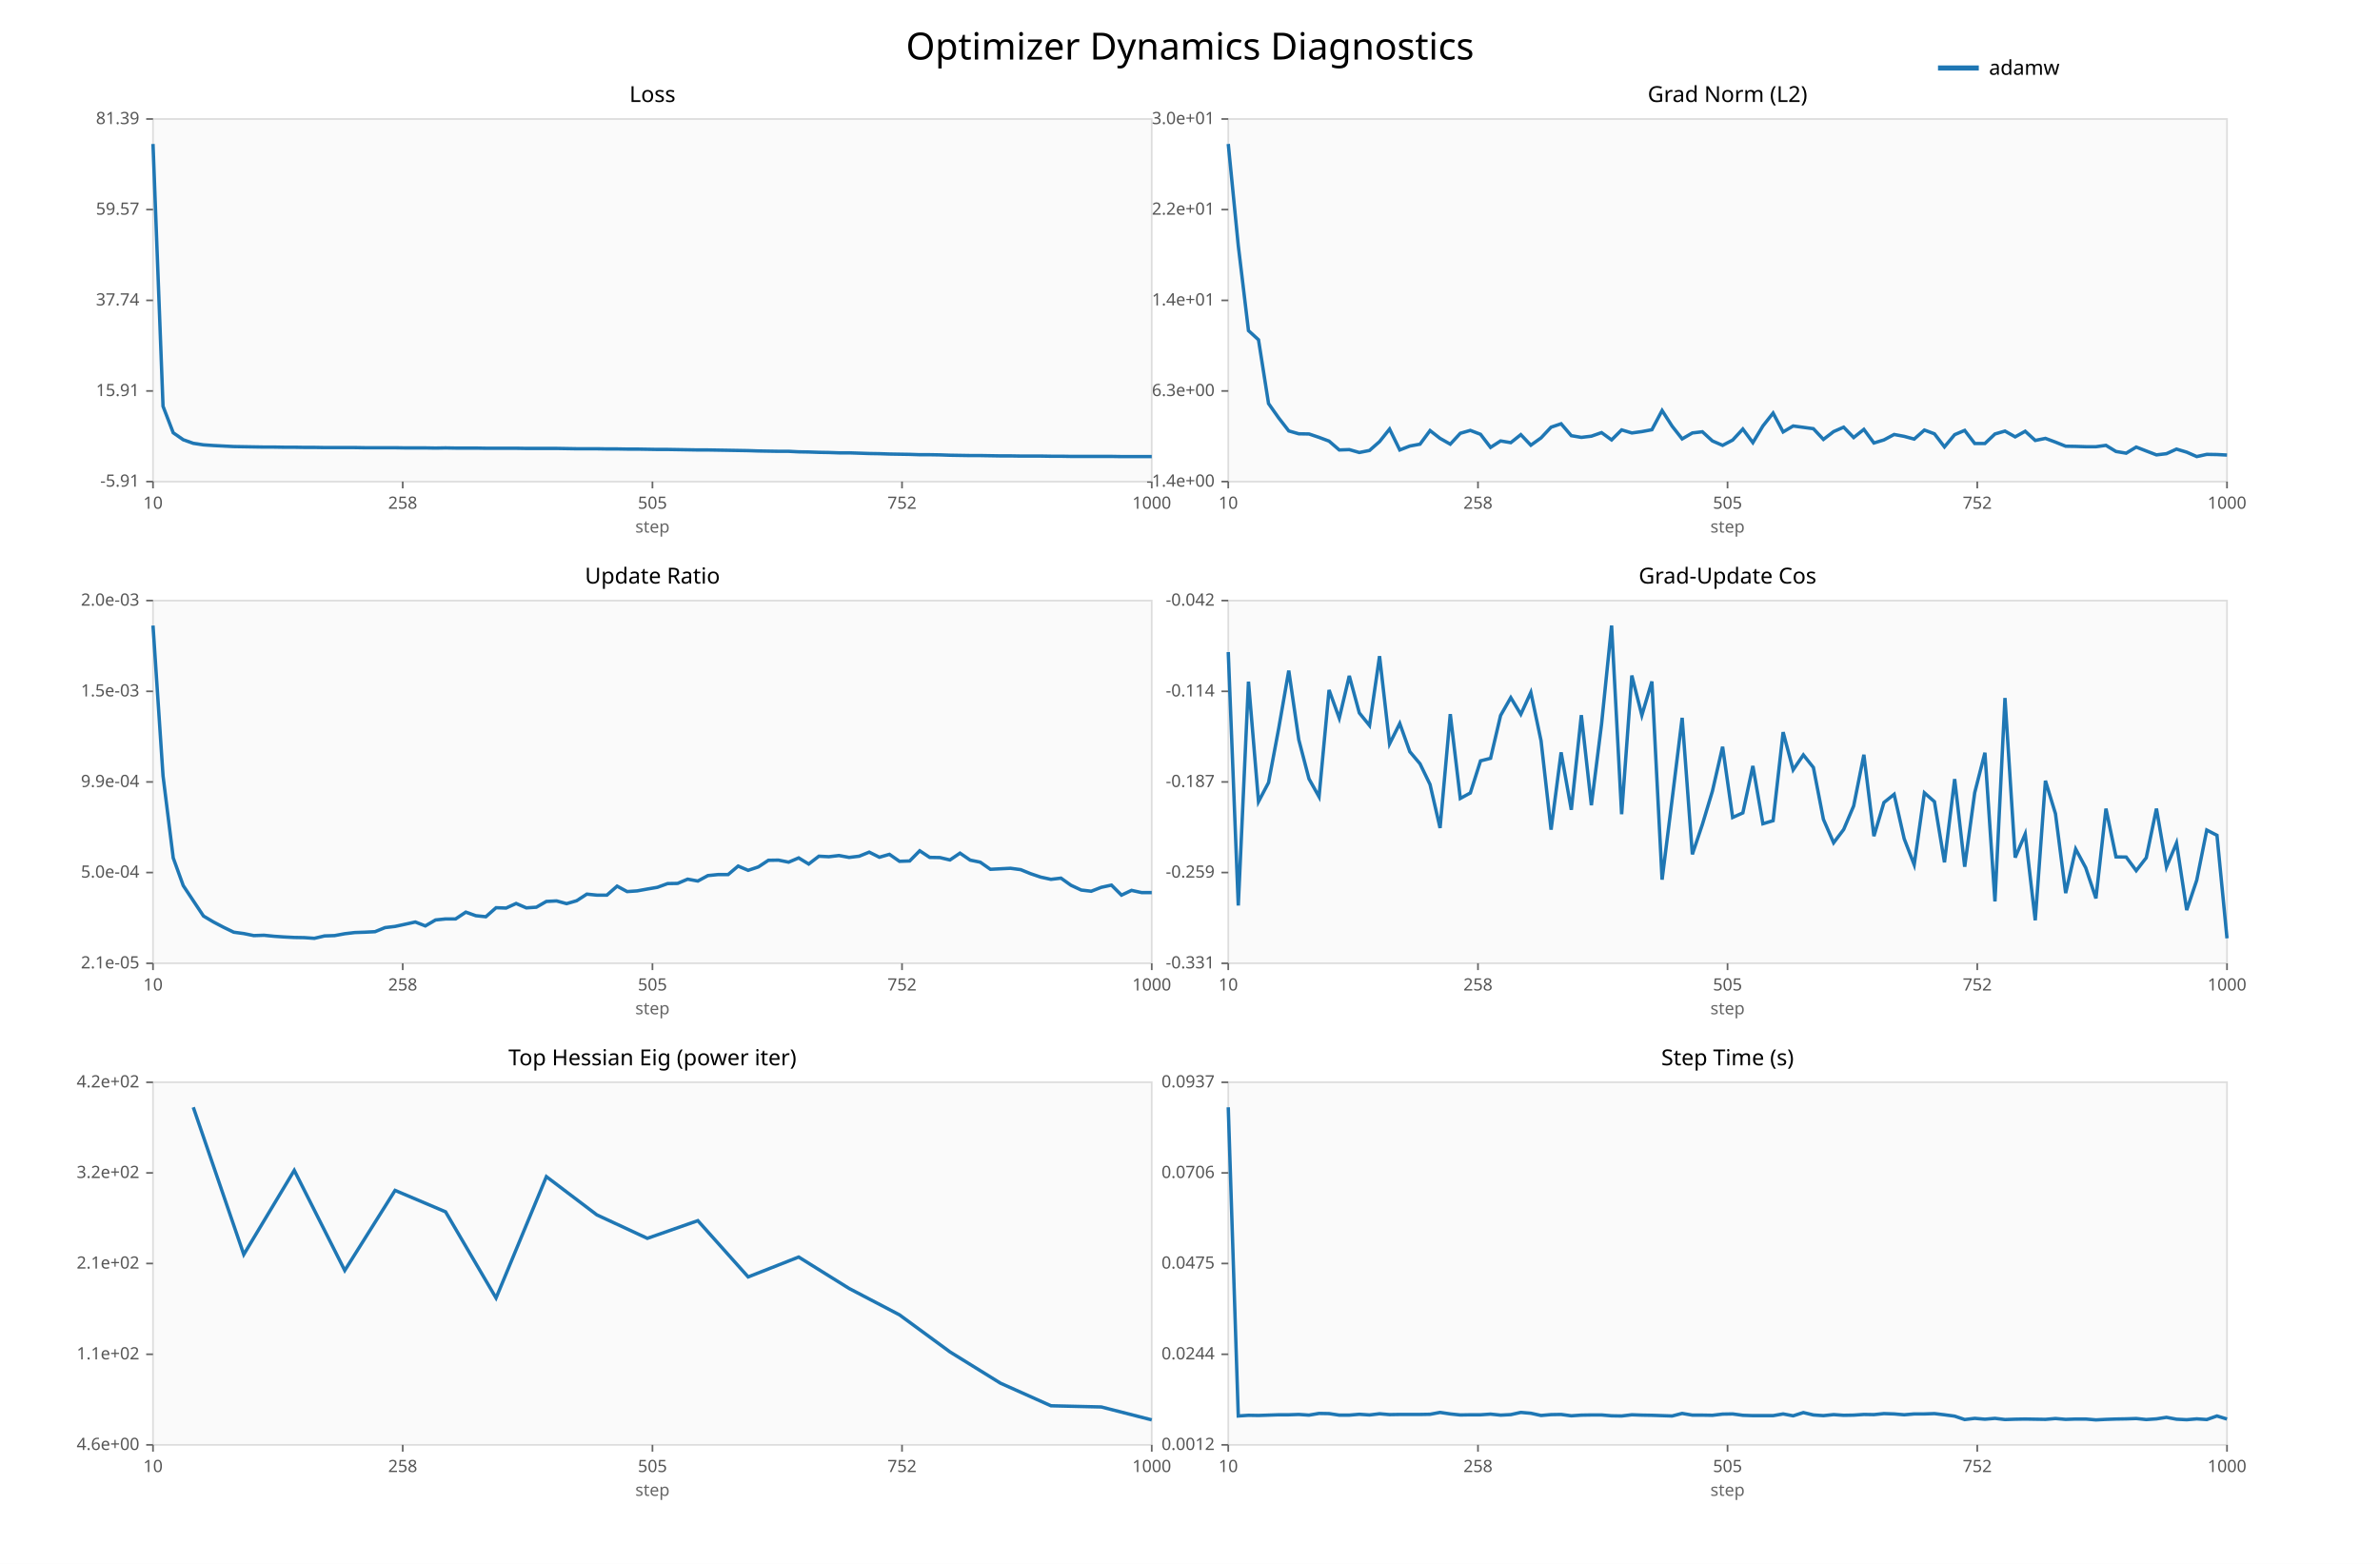
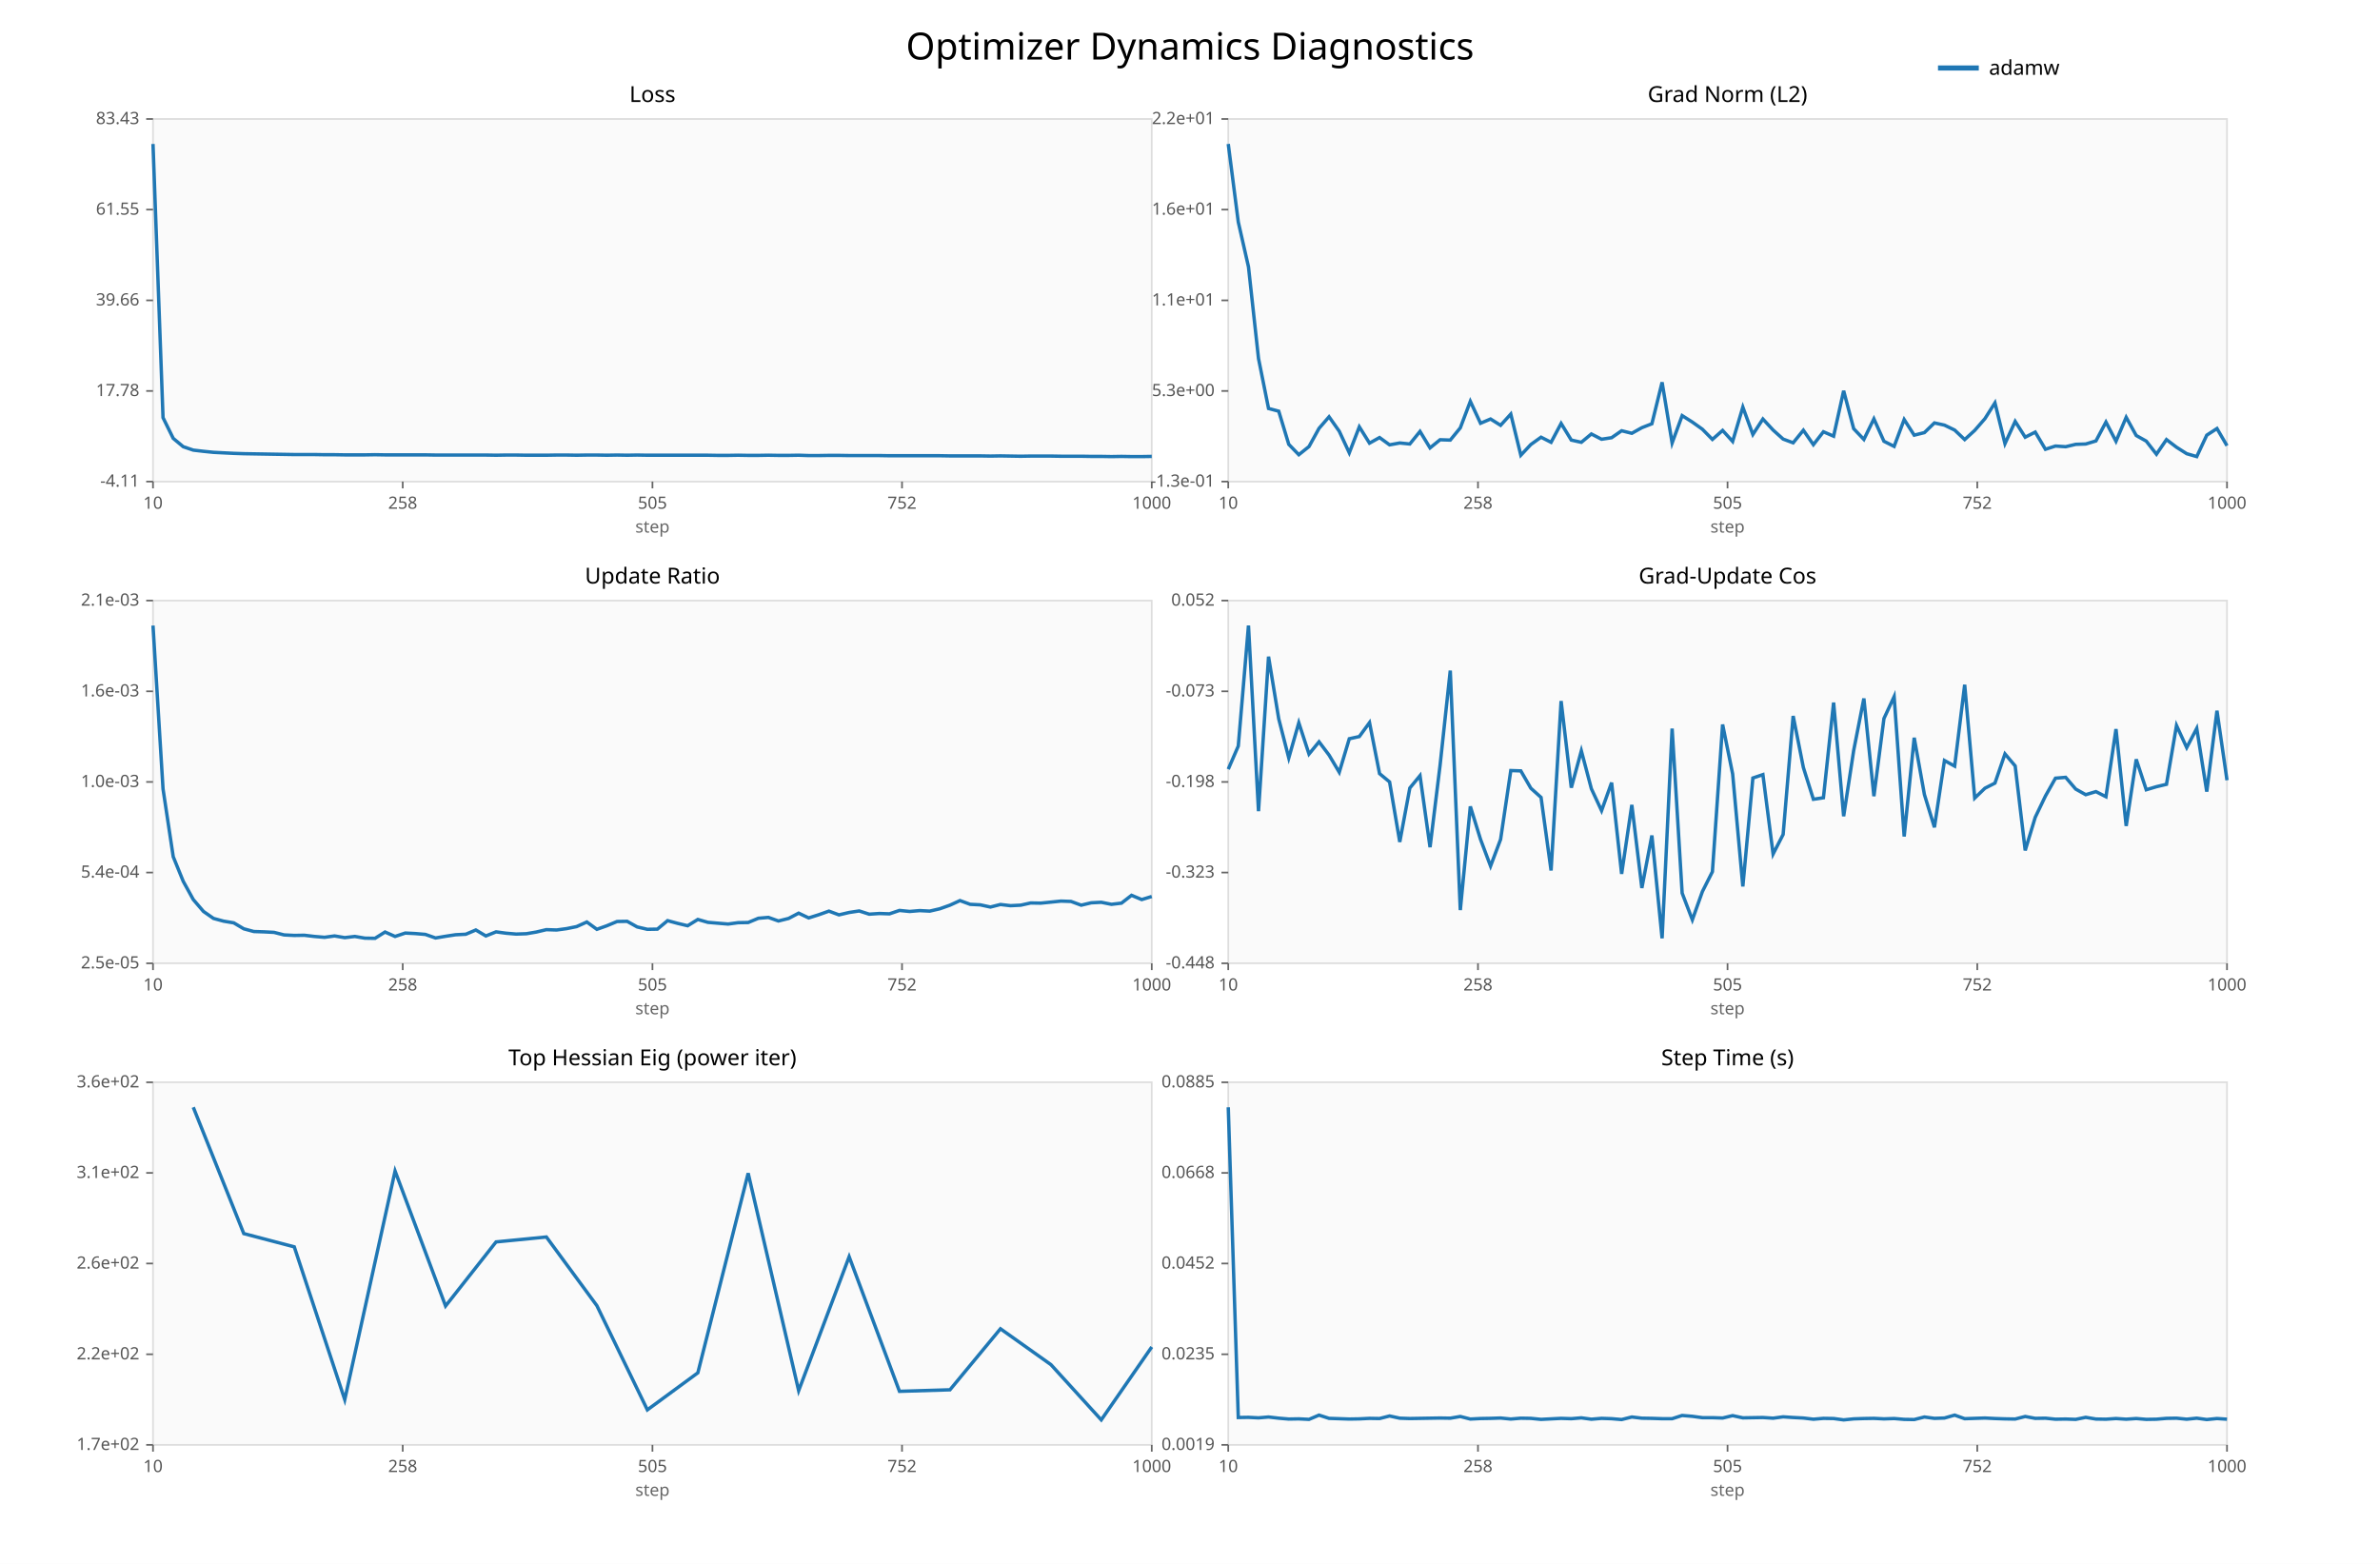
<svg xmlns="http://www.w3.org/2000/svg" width="1400" height="920" viewBox="0 0 1400 920">
  <rect x="0" y="0" width="100%" height="100%" fill="#ffffff" />
  <text x="700.0" y="35" text-anchor="middle" font-size="22" font-family="sans-serif">Optimizer Dynamics Diagnostics</text>
  <rect x="90.0" y="70.0" width="587.5" height="213.333" fill="#fafafa" stroke="#dddddd" />
  <text x="383.8" y="60.0" text-anchor="middle" font-size="13" font-family="sans-serif">Loss</text>
  <line x1="90.0" y1="283.3" x2="90.0" y2="287.3" stroke="#666" stroke-width="1" />
  <text x="90.0" y="299.3" text-anchor="middle" font-size="10" font-family="sans-serif" fill="#555">10</text>
  <line x1="236.9" y1="283.3" x2="236.9" y2="287.3" stroke="#666" stroke-width="1" />
  <text x="236.9" y="299.3" text-anchor="middle" font-size="10" font-family="sans-serif" fill="#555">258</text>
  <line x1="383.8" y1="283.3" x2="383.8" y2="287.3" stroke="#666" stroke-width="1" />
  <text x="383.8" y="299.3" text-anchor="middle" font-size="10" font-family="sans-serif" fill="#555">505</text>
  <line x1="530.6" y1="283.3" x2="530.6" y2="287.3" stroke="#666" stroke-width="1" />
  <text x="530.6" y="299.3" text-anchor="middle" font-size="10" font-family="sans-serif" fill="#555">752</text>
  <line x1="677.5" y1="283.3" x2="677.5" y2="287.3" stroke="#666" stroke-width="1" />
  <text x="677.5" y="299.3" text-anchor="middle" font-size="10" font-family="sans-serif" fill="#555">1000</text>
  <line x1="86.0" y1="283.3" x2="90.0" y2="283.3" stroke="#666" stroke-width="1" />
-   <text x="82.0" y="286.3" text-anchor="end" font-size="10" font-family="sans-serif" fill="#555">-5.91</text>
+   <text x="82.0" y="286.3" text-anchor="end" font-size="10" font-family="sans-serif" fill="#555">-4.11</text>
  <line x1="86.0" y1="230.0" x2="90.0" y2="230.0" stroke="#666" stroke-width="1" />
-   <text x="82.0" y="233.0" text-anchor="end" font-size="10" font-family="sans-serif" fill="#555">15.91</text>
+   <text x="82.0" y="233.0" text-anchor="end" font-size="10" font-family="sans-serif" fill="#555">17.78</text>
  <line x1="86.0" y1="176.7" x2="90.0" y2="176.7" stroke="#666" stroke-width="1" />
-   <text x="82.0" y="179.7" text-anchor="end" font-size="10" font-family="sans-serif" fill="#555">37.74</text>
+   <text x="82.0" y="179.7" text-anchor="end" font-size="10" font-family="sans-serif" fill="#555">39.66</text>
  <line x1="86.0" y1="123.3" x2="90.0" y2="123.3" stroke="#666" stroke-width="1" />
-   <text x="82.0" y="126.3" text-anchor="end" font-size="10" font-family="sans-serif" fill="#555">59.57</text>
+   <text x="82.0" y="126.3" text-anchor="end" font-size="10" font-family="sans-serif" fill="#555">61.55</text>
  <line x1="86.0" y1="70.0" x2="90.0" y2="70.0" stroke="#666" stroke-width="1" />
-   <text x="82.0" y="73.0" text-anchor="end" font-size="10" font-family="sans-serif" fill="#555">81.39</text>
-   <polyline fill="none" stroke="#1f77b4" stroke-width="2" points="90.0,84.7 95.9,239.0 101.9,254.6 107.8,258.7 113.7,260.8 119.7,261.7 125.6,262.1 131.5,262.4 137.5,262.7 143.4,262.8 149.3,262.9 155.3,263.0 161.2,263.0 167.1,263.1 173.1,263.1 179.0,263.2 184.9,263.2 190.9,263.3 196.8,263.3 202.8,263.3 208.7,263.3 214.6,263.4 220.6,263.4 226.5,263.4 232.4,263.4 238.4,263.5 244.3,263.5 250.2,263.5 256.2,263.6 262.1,263.5 268.0,263.6 274.0,263.6 279.9,263.6 285.8,263.7 291.8,263.7 297.7,263.7 303.6,263.7 309.6,263.8 315.5,263.8 321.4,263.8 327.4,263.8 333.3,263.9 339.2,264.0 345.2,264.0 351.1,264.0 357.0,264.1 363.0,264.1 368.9,264.2 374.8,264.2 380.8,264.3 386.7,264.4 392.7,264.4 398.6,264.5 404.5,264.6 410.5,264.7 416.4,264.7 422.3,264.8 428.3,264.9 434.2,265.0 440.1,265.1 446.1,265.3 452.0,265.4 457.9,265.5 463.9,265.5 469.8,265.8 475.7,265.9 481.7,266.1 487.6,266.2 493.5,266.4 499.5,266.4 505.4,266.6 511.3,266.8 517.3,266.9 523.2,267.1 529.1,267.2 535.1,267.3 541.0,267.5 546.9,267.5 552.9,267.6 558.8,267.8 564.7,267.9 570.7,268.0 576.6,268.0 582.6,268.1 588.5,268.2 594.4,268.2 600.4,268.3 606.3,268.3 612.2,268.3 618.2,268.4 624.1,268.4 630.0,268.5 636.0,268.5 641.9,268.5 647.8,268.5 653.8,268.5 659.7,268.6 665.6,268.6 671.6,268.6 677.5,268.6" />
+   <text x="82.0" y="73.0" text-anchor="end" font-size="10" font-family="sans-serif" fill="#555">83.43</text>
+   <polyline fill="none" stroke="#1f77b4" stroke-width="2" points="90.0,84.7 95.9,245.7 101.9,257.9 107.8,262.8 113.7,264.8 119.7,265.5 125.6,266.1 131.5,266.4 137.5,266.7 143.4,266.9 149.3,267.0 155.3,267.1 161.2,267.2 167.1,267.3 173.1,267.4 179.0,267.4 184.9,267.4 190.9,267.5 196.8,267.5 202.8,267.6 208.7,267.6 214.6,267.6 220.6,267.5 226.5,267.6 232.4,267.6 238.4,267.6 244.3,267.6 250.2,267.6 256.2,267.7 262.1,267.7 268.0,267.7 274.0,267.7 279.9,267.7 285.8,267.7 291.8,267.8 297.7,267.7 303.6,267.7 309.6,267.8 315.5,267.8 321.4,267.8 327.4,267.7 333.3,267.7 339.2,267.8 345.2,267.7 351.1,267.7 357.0,267.8 363.0,267.7 368.9,267.8 374.8,267.7 380.8,267.8 386.7,267.8 392.7,267.8 398.6,267.8 404.5,267.8 410.5,267.8 416.4,267.8 422.3,267.9 428.3,267.9 434.2,267.8 440.1,267.9 446.1,267.9 452.0,267.8 457.9,267.9 463.9,267.9 469.8,267.8 475.7,268.0 481.7,268.0 487.6,267.9 493.5,267.9 499.5,268.0 505.4,268.0 511.3,268.0 517.3,268.0 523.2,268.1 529.1,268.1 535.1,268.1 541.0,268.1 546.9,268.1 552.9,268.1 558.8,268.2 564.7,268.2 570.7,268.2 576.6,268.2 582.6,268.3 588.5,268.2 594.4,268.3 600.4,268.4 606.3,268.3 612.2,268.3 618.2,268.3 624.1,268.4 630.0,268.4 636.0,268.4 641.9,268.5 647.8,268.5 653.8,268.6 659.7,268.5 665.6,268.6 671.6,268.6 677.5,268.5" />
  <text x="383.8" y="313.3" text-anchor="middle" font-size="10" font-family="sans-serif" fill="#666">step</text>
  <rect x="722.5" y="70.0" width="587.5" height="213.333" fill="#fafafa" stroke="#dddddd" />
  <text x="1016.2" y="60.0" text-anchor="middle" font-size="13" font-family="sans-serif">Grad Norm (L2)</text>
  <line x1="722.5" y1="283.3" x2="722.5" y2="287.3" stroke="#666" stroke-width="1" />
  <text x="722.5" y="299.3" text-anchor="middle" font-size="10" font-family="sans-serif" fill="#555">10</text>
  <line x1="869.4" y1="283.3" x2="869.4" y2="287.3" stroke="#666" stroke-width="1" />
  <text x="869.4" y="299.3" text-anchor="middle" font-size="10" font-family="sans-serif" fill="#555">258</text>
  <line x1="1016.2" y1="283.3" x2="1016.2" y2="287.3" stroke="#666" stroke-width="1" />
  <text x="1016.2" y="299.3" text-anchor="middle" font-size="10" font-family="sans-serif" fill="#555">505</text>
  <line x1="1163.1" y1="283.3" x2="1163.1" y2="287.3" stroke="#666" stroke-width="1" />
  <text x="1163.1" y="299.3" text-anchor="middle" font-size="10" font-family="sans-serif" fill="#555">752</text>
  <line x1="1310.0" y1="283.3" x2="1310.0" y2="287.3" stroke="#666" stroke-width="1" />
  <text x="1310.0" y="299.3" text-anchor="middle" font-size="10" font-family="sans-serif" fill="#555">1000</text>
  <line x1="718.5" y1="283.3" x2="722.5" y2="283.3" stroke="#666" stroke-width="1" />
-   <text x="714.5" y="286.3" text-anchor="end" font-size="10" font-family="sans-serif" fill="#555">-1.4e+00</text>
+   <text x="714.5" y="286.3" text-anchor="end" font-size="10" font-family="sans-serif" fill="#555">-1.3e-01</text>
  <line x1="718.5" y1="230.0" x2="722.5" y2="230.0" stroke="#666" stroke-width="1" />
-   <text x="714.5" y="233.0" text-anchor="end" font-size="10" font-family="sans-serif" fill="#555">6.3e+00</text>
+   <text x="714.5" y="233.0" text-anchor="end" font-size="10" font-family="sans-serif" fill="#555">5.3e+00</text>
  <line x1="718.5" y1="176.7" x2="722.5" y2="176.7" stroke="#666" stroke-width="1" />
-   <text x="714.5" y="179.7" text-anchor="end" font-size="10" font-family="sans-serif" fill="#555">1.4e+01</text>
+   <text x="714.5" y="179.7" text-anchor="end" font-size="10" font-family="sans-serif" fill="#555">1.1e+01</text>
  <line x1="718.5" y1="123.3" x2="722.5" y2="123.3" stroke="#666" stroke-width="1" />
-   <text x="714.5" y="126.3" text-anchor="end" font-size="10" font-family="sans-serif" fill="#555">2.2e+01</text>
+   <text x="714.5" y="126.3" text-anchor="end" font-size="10" font-family="sans-serif" fill="#555">1.6e+01</text>
  <line x1="718.5" y1="70.0" x2="722.5" y2="70.0" stroke="#666" stroke-width="1" />
-   <text x="714.5" y="73.0" text-anchor="end" font-size="10" font-family="sans-serif" fill="#555">3.0e+01</text>
-   <polyline fill="none" stroke="#1f77b4" stroke-width="2" points="722.5,84.7 728.4,144.5 734.4,194.5 740.3,199.9 746.2,237.4 752.2,245.9 758.1,253.5 764.0,255.2 770.0,255.3 775.9,257.3 781.8,259.5 787.8,264.7 793.7,264.5 799.6,266.2 805.6,265.0 811.5,259.8 817.4,252.4 823.4,264.7 829.3,262.4 835.3,261.3 841.2,253.3 847.1,257.9 853.1,261.3 859.0,254.9 864.9,253.2 870.9,255.5 876.8,263.2 882.7,259.4 888.7,260.4 894.6,255.7 900.5,261.9 906.5,257.6 912.4,251.3 918.3,249.3 924.3,256.3 930.2,257.3 936.1,256.6 942.1,254.5 948.0,258.8 953.9,252.9 959.9,254.7 965.8,253.9 971.7,252.8 977.7,241.5 983.6,250.7 989.5,258.2 995.5,254.7 1001.4,254.0 1007.3,259.4 1013.3,262.0 1019.2,258.9 1025.2,252.4 1031.1,260.4 1037.0,250.6 1043.0,243.0 1048.9,254.1 1054.8,250.6 1060.8,251.4 1066.7,252.2 1072.6,258.5 1078.6,253.9 1084.5,251.3 1090.4,257.4 1096.4,252.6 1102.3,260.6 1108.2,258.8 1114.2,255.6 1120.1,256.7 1126.0,258.3 1132.0,253.0 1137.9,255.2 1143.8,262.9 1149.8,255.7 1155.7,253.2 1161.6,260.9 1167.6,260.9 1173.5,255.3 1179.4,253.6 1185.4,257.0 1191.3,253.7 1197.2,259.1 1203.2,257.9 1209.1,260.1 1215.1,262.5 1221.0,262.6 1226.9,262.8 1232.9,262.8 1238.8,262.0 1244.7,265.6 1250.7,266.6 1256.6,263.0 1262.5,265.3 1268.5,267.6 1274.4,266.9 1280.3,264.2 1286.3,266.0 1292.2,268.6 1298.1,267.3 1304.1,267.4 1310.0,267.7" />
+   <text x="714.5" y="73.0" text-anchor="end" font-size="10" font-family="sans-serif" fill="#555">2.2e+01</text>
+   <polyline fill="none" stroke="#1f77b4" stroke-width="2" points="722.5,84.7 728.4,130.6 734.4,157.0 740.3,210.9 746.2,240.3 752.2,241.9 758.1,261.4 764.0,267.5 770.0,262.7 775.9,252.0 781.8,245.2 787.8,253.7 793.7,266.4 799.6,251.1 805.6,260.7 811.5,257.4 817.4,261.7 823.4,260.6 829.3,261.2 835.3,253.8 841.2,263.5 847.1,258.7 853.1,258.9 859.0,251.7 864.9,236.1 870.9,249.0 876.8,246.5 882.7,250.2 888.7,243.6 894.6,267.8 900.5,261.5 906.5,257.2 912.4,260.2 918.3,249.1 924.3,258.9 930.2,260.2 936.1,255.3 942.1,258.4 948.0,257.5 953.9,253.4 959.9,254.9 965.8,251.6 971.7,249.3 977.7,224.9 983.6,260.6 989.5,244.5 995.5,248.3 1001.4,252.5 1007.3,258.5 1013.3,253.2 1019.2,259.7 1025.2,239.5 1031.1,255.6 1037.0,246.5 1043.0,253.0 1048.9,258.3 1054.8,260.5 1060.8,253.1 1066.7,261.6 1072.6,254.0 1078.6,256.6 1084.5,229.9 1090.4,252.2 1096.4,258.5 1102.3,246.4 1108.2,259.6 1114.2,262.6 1120.1,246.8 1126.0,256.0 1132.0,254.5 1137.9,248.8 1143.8,250.1 1149.8,253.0 1155.7,258.6 1161.6,253.2 1167.6,246.3 1173.5,237.0 1179.4,261.0 1185.4,247.9 1191.3,257.2 1197.2,254.2 1203.2,264.3 1209.1,262.4 1215.1,262.8 1221.0,261.4 1226.9,261.2 1232.9,259.4 1238.8,248.3 1244.7,259.6 1250.7,245.5 1256.6,256.2 1262.5,259.5 1268.5,267.2 1274.4,258.6 1280.3,263.1 1286.3,266.9 1292.2,268.6 1298.1,256.0 1304.1,252.1 1310.0,262.2" />
  <text x="1016.2" y="313.3" text-anchor="middle" font-size="10" font-family="sans-serif" fill="#666">step</text>
  <rect x="90.0" y="353.333" width="587.5" height="213.333" fill="#fafafa" stroke="#dddddd" />
  <text x="383.8" y="343.3" text-anchor="middle" font-size="13" font-family="sans-serif">Update Ratio</text>
  <line x1="90.0" y1="566.7" x2="90.0" y2="570.7" stroke="#666" stroke-width="1" />
  <text x="90.0" y="582.7" text-anchor="middle" font-size="10" font-family="sans-serif" fill="#555">10</text>
  <line x1="236.9" y1="566.7" x2="236.9" y2="570.7" stroke="#666" stroke-width="1" />
  <text x="236.9" y="582.7" text-anchor="middle" font-size="10" font-family="sans-serif" fill="#555">258</text>
  <line x1="383.8" y1="566.7" x2="383.8" y2="570.7" stroke="#666" stroke-width="1" />
  <text x="383.8" y="582.7" text-anchor="middle" font-size="10" font-family="sans-serif" fill="#555">505</text>
  <line x1="530.6" y1="566.7" x2="530.6" y2="570.7" stroke="#666" stroke-width="1" />
  <text x="530.6" y="582.7" text-anchor="middle" font-size="10" font-family="sans-serif" fill="#555">752</text>
  <line x1="677.5" y1="566.7" x2="677.5" y2="570.7" stroke="#666" stroke-width="1" />
  <text x="677.5" y="582.7" text-anchor="middle" font-size="10" font-family="sans-serif" fill="#555">1000</text>
  <line x1="86.0" y1="566.7" x2="90.0" y2="566.7" stroke="#666" stroke-width="1" />
-   <text x="82.0" y="569.7" text-anchor="end" font-size="10" font-family="sans-serif" fill="#555">2.1e-05</text>
+   <text x="82.0" y="569.7" text-anchor="end" font-size="10" font-family="sans-serif" fill="#555">2.5e-05</text>
  <line x1="86.0" y1="513.3" x2="90.0" y2="513.3" stroke="#666" stroke-width="1" />
-   <text x="82.0" y="516.3" text-anchor="end" font-size="10" font-family="sans-serif" fill="#555">5.0e-04</text>
+   <text x="82.0" y="516.3" text-anchor="end" font-size="10" font-family="sans-serif" fill="#555">5.4e-04</text>
  <line x1="86.0" y1="460.0" x2="90.0" y2="460.0" stroke="#666" stroke-width="1" />
-   <text x="82.0" y="463.0" text-anchor="end" font-size="10" font-family="sans-serif" fill="#555">9.9e-04</text>
+   <text x="82.0" y="463.0" text-anchor="end" font-size="10" font-family="sans-serif" fill="#555">1.0e-03</text>
  <line x1="86.0" y1="406.7" x2="90.0" y2="406.7" stroke="#666" stroke-width="1" />
-   <text x="82.0" y="409.7" text-anchor="end" font-size="10" font-family="sans-serif" fill="#555">1.5e-03</text>
+   <text x="82.0" y="409.7" text-anchor="end" font-size="10" font-family="sans-serif" fill="#555">1.6e-03</text>
  <line x1="86.0" y1="353.3" x2="90.0" y2="353.3" stroke="#666" stroke-width="1" />
-   <text x="82.0" y="356.3" text-anchor="end" font-size="10" font-family="sans-serif" fill="#555">2.0e-03</text>
-   <polyline fill="none" stroke="#1f77b4" stroke-width="2" points="90.0,368.0 95.9,456.4 101.9,504.7 107.8,521.0 113.7,529.9 119.7,538.9 125.6,542.4 131.5,545.5 137.5,548.4 143.4,549.2 149.3,550.4 155.3,550.2 161.2,550.8 167.1,551.2 173.1,551.5 179.0,551.6 184.9,552.0 190.9,550.6 196.8,550.4 202.8,549.3 208.7,548.6 214.6,548.4 220.6,548.1 226.5,545.7 232.4,545.0 238.4,543.7 244.3,542.4 250.2,544.7 256.2,541.2 262.1,540.6 268.0,540.6 274.0,536.6 279.9,538.7 285.8,539.3 291.8,534.0 297.7,534.2 303.6,531.5 309.6,534.1 315.5,533.7 321.4,530.3 327.4,530.0 333.3,531.6 339.2,529.9 345.2,526.0 351.1,526.6 357.0,526.6 363.0,521.3 368.9,524.5 374.8,524.1 380.8,523.0 386.7,522.0 392.7,519.8 398.6,519.7 404.5,517.2 410.5,518.3 416.4,515.1 422.3,514.5 428.3,514.5 434.2,509.5 440.1,512.0 446.1,510.0 452.0,506.1 457.9,506.0 463.9,507.2 469.8,504.7 475.7,508.3 481.7,503.7 487.6,504.0 493.5,503.3 499.5,504.4 505.4,503.7 511.3,501.3 517.3,504.3 523.2,502.6 529.1,506.7 535.1,506.5 541.0,500.5 546.9,504.4 552.9,504.5 558.8,505.9 564.7,501.9 570.7,506.0 576.6,507.2 582.6,511.4 588.5,511.1 594.4,510.8 600.4,511.6 606.3,514.0 612.2,516.0 618.2,517.3 624.1,516.6 630.0,520.8 636.0,523.6 641.9,524.3 647.8,522.0 653.8,520.7 659.7,526.6 665.6,523.8 671.6,525.1 677.5,525.1" />
+   <text x="82.0" y="356.3" text-anchor="end" font-size="10" font-family="sans-serif" fill="#555">2.1e-03</text>
+   <polyline fill="none" stroke="#1f77b4" stroke-width="2" points="90.0,368.0 95.9,464.1 101.9,504.0 107.8,518.5 113.7,529.2 119.7,536.2 125.6,540.3 131.5,541.9 137.5,542.9 143.4,546.4 149.3,548.0 155.3,548.2 161.2,548.5 167.1,550.0 173.1,550.3 179.0,550.2 184.9,550.9 190.9,551.4 196.8,550.6 202.8,551.6 208.7,550.9 214.6,551.9 220.6,552.0 226.5,548.3 232.4,550.9 238.4,548.9 244.3,549.2 250.2,549.7 256.2,551.8 262.1,550.8 268.0,549.9 274.0,549.6 279.9,547.1 285.8,550.6 291.8,548.2 297.7,549.0 303.6,549.5 309.6,549.3 315.5,548.3 321.4,546.9 327.4,547.1 333.3,546.3 339.2,545.1 345.2,542.4 351.1,546.7 357.0,544.6 363.0,542.1 368.9,542.0 374.8,545.3 380.8,546.7 386.7,546.6 392.7,541.6 398.6,543.2 404.5,544.6 410.5,540.9 416.4,542.6 422.3,543.1 428.3,543.6 434.2,542.8 440.1,542.7 446.1,540.2 452.0,539.7 457.9,541.8 463.9,540.3 469.8,537.2 475.7,540.0 481.7,538.1 487.6,536.0 493.5,538.2 499.5,536.8 505.4,535.9 511.3,537.8 517.3,537.4 523.2,537.6 529.1,535.6 535.1,536.2 541.0,535.7 546.9,536.0 552.9,534.6 558.8,532.5 564.7,529.8 570.7,532.0 576.6,532.3 582.6,533.6 588.5,532.1 594.4,532.8 600.4,532.5 606.3,531.2 612.2,531.3 618.2,530.7 624.1,530.1 630.0,530.3 636.0,532.5 641.9,531.1 647.8,530.8 653.8,532.0 659.7,531.3 665.6,526.7 671.6,529.2 677.5,527.4" />
  <text x="383.8" y="596.7" text-anchor="middle" font-size="10" font-family="sans-serif" fill="#666">step</text>
  <rect x="722.5" y="353.333" width="587.5" height="213.333" fill="#fafafa" stroke="#dddddd" />
  <text x="1016.2" y="343.3" text-anchor="middle" font-size="13" font-family="sans-serif">Grad-Update Cos</text>
  <line x1="722.5" y1="566.7" x2="722.5" y2="570.7" stroke="#666" stroke-width="1" />
  <text x="722.5" y="582.7" text-anchor="middle" font-size="10" font-family="sans-serif" fill="#555">10</text>
  <line x1="869.4" y1="566.7" x2="869.4" y2="570.7" stroke="#666" stroke-width="1" />
  <text x="869.4" y="582.7" text-anchor="middle" font-size="10" font-family="sans-serif" fill="#555">258</text>
  <line x1="1016.2" y1="566.7" x2="1016.2" y2="570.7" stroke="#666" stroke-width="1" />
  <text x="1016.2" y="582.7" text-anchor="middle" font-size="10" font-family="sans-serif" fill="#555">505</text>
  <line x1="1163.1" y1="566.7" x2="1163.1" y2="570.7" stroke="#666" stroke-width="1" />
  <text x="1163.1" y="582.7" text-anchor="middle" font-size="10" font-family="sans-serif" fill="#555">752</text>
  <line x1="1310.0" y1="566.7" x2="1310.0" y2="570.7" stroke="#666" stroke-width="1" />
  <text x="1310.0" y="582.7" text-anchor="middle" font-size="10" font-family="sans-serif" fill="#555">1000</text>
  <line x1="718.5" y1="566.7" x2="722.5" y2="566.7" stroke="#666" stroke-width="1" />
-   <text x="714.5" y="569.7" text-anchor="end" font-size="10" font-family="sans-serif" fill="#555">-0.331</text>
+   <text x="714.5" y="569.7" text-anchor="end" font-size="10" font-family="sans-serif" fill="#555">-0.448</text>
  <line x1="718.5" y1="513.3" x2="722.5" y2="513.3" stroke="#666" stroke-width="1" />
-   <text x="714.5" y="516.3" text-anchor="end" font-size="10" font-family="sans-serif" fill="#555">-0.259</text>
+   <text x="714.5" y="516.3" text-anchor="end" font-size="10" font-family="sans-serif" fill="#555">-0.323</text>
  <line x1="718.5" y1="460.0" x2="722.5" y2="460.0" stroke="#666" stroke-width="1" />
-   <text x="714.5" y="463.0" text-anchor="end" font-size="10" font-family="sans-serif" fill="#555">-0.187</text>
+   <text x="714.5" y="463.0" text-anchor="end" font-size="10" font-family="sans-serif" fill="#555">-0.198</text>
  <line x1="718.5" y1="406.7" x2="722.5" y2="406.7" stroke="#666" stroke-width="1" />
-   <text x="714.5" y="409.7" text-anchor="end" font-size="10" font-family="sans-serif" fill="#555">-0.114</text>
+   <text x="714.5" y="409.7" text-anchor="end" font-size="10" font-family="sans-serif" fill="#555">-0.073</text>
  <line x1="718.5" y1="353.3" x2="722.5" y2="353.3" stroke="#666" stroke-width="1" />
-   <text x="714.5" y="356.3" text-anchor="end" font-size="10" font-family="sans-serif" fill="#555">-0.042</text>
-   <polyline fill="none" stroke="#1f77b4" stroke-width="2" points="722.5,383.6 728.4,532.7 734.4,401.0 740.3,471.6 746.2,460.4 752.2,428.4 758.1,394.5 764.0,435.2 770.0,458.2 775.9,468.7 781.8,405.9 787.8,422.5 793.7,397.6 799.6,419.4 805.6,426.8 811.5,386.0 817.4,437.6 823.4,425.6 829.3,442.2 835.3,449.3 841.2,461.5 847.1,487.1 853.1,420.1 859.0,469.7 864.9,466.5 870.9,447.6 876.8,446.1 882.7,420.9 888.7,410.4 894.6,420.2 900.5,407.3 906.5,435.8 912.4,488.1 918.3,442.6 924.3,476.4 930.2,420.7 936.1,473.7 942.1,425.9 948.0,368.0 953.9,479.0 959.9,397.4 965.8,420.8 971.7,400.9 977.7,517.5 983.6,470.3 989.5,422.3 995.5,502.6 1001.4,485.0 1007.3,465.4 1013.3,439.3 1019.2,480.9 1025.2,478.2 1031.1,450.6 1037.0,484.6 1043.0,482.8 1048.9,430.7 1054.8,452.9 1060.8,444.1 1066.7,451.5 1072.6,482.0 1078.6,495.8 1084.5,488.0 1090.4,474.1 1096.4,444.0 1102.3,491.9 1108.2,472.1 1114.2,467.3 1120.1,493.4 1126.0,508.7 1132.0,466.4 1137.9,471.6 1143.8,507.3 1149.8,458.3 1155.7,509.9 1161.6,466.3 1167.6,442.8 1173.5,530.3 1179.4,410.6 1185.4,504.5 1191.3,490.6 1197.2,541.4 1203.2,459.3 1209.1,478.7 1215.1,525.4 1221.0,499.5 1226.9,510.5 1232.9,528.5 1238.8,475.7 1244.7,504.1 1250.7,504.2 1256.6,512.2 1262.5,504.6 1268.5,475.7 1274.4,510.1 1280.3,495.9 1286.3,535.4 1292.2,517.8 1298.1,488.3 1304.1,491.4 1310.0,552.0" />
+   <text x="714.5" y="356.3" text-anchor="end" font-size="10" font-family="sans-serif" fill="#555">0.052</text>
+   <polyline fill="none" stroke="#1f77b4" stroke-width="2" points="722.5,452.5 728.4,438.9 734.4,368.0 740.3,477.2 746.2,386.3 752.2,422.9 758.1,445.9 764.0,425.2 770.0,443.6 775.9,436.4 781.8,444.2 787.8,454.3 793.7,434.6 799.6,433.3 805.6,425.1 811.5,455.1 817.4,460.0 823.4,495.3 829.3,463.6 835.3,456.3 841.2,498.4 847.1,450.2 853.1,394.5 859.0,535.4 864.9,474.4 870.9,493.8 876.8,509.5 882.7,493.8 888.7,453.3 894.6,453.5 900.5,463.7 906.5,469.1 912.4,512.1 918.3,412.4 924.3,463.4 930.2,441.7 936.1,464.0 942.1,476.9 948.0,460.4 953.9,514.1 959.9,473.5 965.8,522.4 971.7,491.5 977.7,552.0 983.6,428.6 989.5,525.4 995.5,541.1 1001.4,524.5 1007.3,512.8 1013.3,426.2 1019.2,455.3 1025.2,521.5 1031.1,457.7 1037.0,455.7 1043.0,502.4 1048.9,490.9 1054.8,421.2 1060.8,451.5 1066.7,470.2 1072.6,469.3 1078.6,413.3 1084.5,480.2 1090.4,441.5 1096.4,410.9 1102.3,468.4 1108.2,422.7 1114.2,409.8 1120.1,492.1 1126.0,434.0 1132.0,467.4 1137.9,486.7 1143.8,447.4 1149.8,450.7 1155.7,402.8 1161.6,469.5 1167.6,463.7 1173.5,460.7 1179.4,443.5 1185.4,450.6 1191.3,500.3 1197.2,480.8 1203.2,468.3 1209.1,457.8 1215.1,457.3 1221.0,464.2 1226.9,467.5 1232.9,465.7 1238.8,468.7 1244.7,428.9 1250.7,485.9 1256.6,446.7 1262.5,464.6 1268.5,462.8 1274.4,461.4 1280.3,426.8 1286.3,439.8 1292.2,428.5 1298.1,465.7 1304.1,418.1 1310.0,459.0" />
  <text x="1016.2" y="596.7" text-anchor="middle" font-size="10" font-family="sans-serif" fill="#666">step</text>
  <rect x="90.0" y="636.667" width="587.5" height="213.333" fill="#fafafa" stroke="#dddddd" />
  <text x="383.8" y="626.7" text-anchor="middle" font-size="13" font-family="sans-serif">Top Hessian Eig (power iter)</text>
  <line x1="90.0" y1="850.0" x2="90.0" y2="854.0" stroke="#666" stroke-width="1" />
  <text x="90.0" y="866.0" text-anchor="middle" font-size="10" font-family="sans-serif" fill="#555">10</text>
  <line x1="236.9" y1="850.0" x2="236.9" y2="854.0" stroke="#666" stroke-width="1" />
  <text x="236.9" y="866.0" text-anchor="middle" font-size="10" font-family="sans-serif" fill="#555">258</text>
  <line x1="383.8" y1="850.0" x2="383.8" y2="854.0" stroke="#666" stroke-width="1" />
  <text x="383.8" y="866.0" text-anchor="middle" font-size="10" font-family="sans-serif" fill="#555">505</text>
  <line x1="530.6" y1="850.0" x2="530.6" y2="854.0" stroke="#666" stroke-width="1" />
  <text x="530.6" y="866.0" text-anchor="middle" font-size="10" font-family="sans-serif" fill="#555">752</text>
  <line x1="677.5" y1="850.0" x2="677.5" y2="854.0" stroke="#666" stroke-width="1" />
  <text x="677.5" y="866.0" text-anchor="middle" font-size="10" font-family="sans-serif" fill="#555">1000</text>
  <line x1="86.0" y1="850.0" x2="90.0" y2="850.0" stroke="#666" stroke-width="1" />
-   <text x="82.0" y="853.0" text-anchor="end" font-size="10" font-family="sans-serif" fill="#555">4.6e+00</text>
+   <text x="82.0" y="853.0" text-anchor="end" font-size="10" font-family="sans-serif" fill="#555">1.7e+02</text>
  <line x1="86.0" y1="796.7" x2="90.0" y2="796.7" stroke="#666" stroke-width="1" />
-   <text x="82.0" y="799.7" text-anchor="end" font-size="10" font-family="sans-serif" fill="#555">1.1e+02</text>
+   <text x="82.0" y="799.7" text-anchor="end" font-size="10" font-family="sans-serif" fill="#555">2.2e+02</text>
  <line x1="86.0" y1="743.3" x2="90.0" y2="743.3" stroke="#666" stroke-width="1" />
-   <text x="82.0" y="746.3" text-anchor="end" font-size="10" font-family="sans-serif" fill="#555">2.1e+02</text>
+   <text x="82.0" y="746.3" text-anchor="end" font-size="10" font-family="sans-serif" fill="#555">2.6e+02</text>
  <line x1="86.0" y1="690.0" x2="90.0" y2="690.0" stroke="#666" stroke-width="1" />
-   <text x="82.0" y="693.0" text-anchor="end" font-size="10" font-family="sans-serif" fill="#555">3.2e+02</text>
+   <text x="82.0" y="693.0" text-anchor="end" font-size="10" font-family="sans-serif" fill="#555">3.1e+02</text>
  <line x1="86.0" y1="636.7" x2="90.0" y2="636.7" stroke="#666" stroke-width="1" />
-   <text x="82.0" y="639.7" text-anchor="end" font-size="10" font-family="sans-serif" fill="#555">4.2e+02</text>
-   <polyline fill="none" stroke="#1f77b4" stroke-width="2" points="113.7,651.4 143.4,738.0 173.1,688.5 202.8,747.4 232.4,700.3 262.1,712.9 291.8,763.6 321.4,692.2 351.1,714.7 380.8,728.5 410.5,718.1 440.1,751.2 469.8,739.5 499.5,758.0 529.1,773.5 558.8,795.3 588.5,813.7 618.2,827.0 647.8,827.7 677.5,835.3" />
+   <text x="82.0" y="639.7" text-anchor="end" font-size="10" font-family="sans-serif" fill="#555">3.6e+02</text>
+   <polyline fill="none" stroke="#1f77b4" stroke-width="2" points="113.7,651.4 143.4,725.7 173.1,733.5 202.8,823.4 232.4,688.9 262.1,768.3 291.8,730.6 321.4,727.7 351.1,768.1 380.8,829.4 410.5,807.6 440.1,690.2 469.8,818.1 499.5,739.3 529.1,818.5 558.8,817.6 588.5,781.7 618.2,802.8 647.8,835.3 677.5,792.4" />
  <text x="383.8" y="880.0" text-anchor="middle" font-size="10" font-family="sans-serif" fill="#666">step</text>
  <rect x="722.5" y="636.667" width="587.5" height="213.333" fill="#fafafa" stroke="#dddddd" />
  <text x="1016.2" y="626.7" text-anchor="middle" font-size="13" font-family="sans-serif">Step Time (s)</text>
  <line x1="722.5" y1="850.0" x2="722.5" y2="854.0" stroke="#666" stroke-width="1" />
  <text x="722.5" y="866.0" text-anchor="middle" font-size="10" font-family="sans-serif" fill="#555">10</text>
  <line x1="869.4" y1="850.0" x2="869.4" y2="854.0" stroke="#666" stroke-width="1" />
  <text x="869.4" y="866.0" text-anchor="middle" font-size="10" font-family="sans-serif" fill="#555">258</text>
  <line x1="1016.2" y1="850.0" x2="1016.2" y2="854.0" stroke="#666" stroke-width="1" />
  <text x="1016.2" y="866.0" text-anchor="middle" font-size="10" font-family="sans-serif" fill="#555">505</text>
  <line x1="1163.1" y1="850.0" x2="1163.1" y2="854.0" stroke="#666" stroke-width="1" />
  <text x="1163.1" y="866.0" text-anchor="middle" font-size="10" font-family="sans-serif" fill="#555">752</text>
  <line x1="1310.0" y1="850.0" x2="1310.0" y2="854.0" stroke="#666" stroke-width="1" />
  <text x="1310.0" y="866.0" text-anchor="middle" font-size="10" font-family="sans-serif" fill="#555">1000</text>
  <line x1="718.5" y1="850.0" x2="722.5" y2="850.0" stroke="#666" stroke-width="1" />
-   <text x="714.5" y="853.0" text-anchor="end" font-size="10" font-family="sans-serif" fill="#555">0.0012</text>
+   <text x="714.5" y="853.0" text-anchor="end" font-size="10" font-family="sans-serif" fill="#555">0.0019</text>
  <line x1="718.5" y1="796.7" x2="722.5" y2="796.7" stroke="#666" stroke-width="1" />
-   <text x="714.5" y="799.7" text-anchor="end" font-size="10" font-family="sans-serif" fill="#555">0.0244</text>
+   <text x="714.5" y="799.7" text-anchor="end" font-size="10" font-family="sans-serif" fill="#555">0.0235</text>
  <line x1="718.5" y1="743.3" x2="722.5" y2="743.3" stroke="#666" stroke-width="1" />
-   <text x="714.5" y="746.3" text-anchor="end" font-size="10" font-family="sans-serif" fill="#555">0.0475</text>
+   <text x="714.5" y="746.3" text-anchor="end" font-size="10" font-family="sans-serif" fill="#555">0.0452</text>
  <line x1="718.5" y1="690.0" x2="722.5" y2="690.0" stroke="#666" stroke-width="1" />
-   <text x="714.5" y="693.0" text-anchor="end" font-size="10" font-family="sans-serif" fill="#555">0.0706</text>
+   <text x="714.5" y="693.0" text-anchor="end" font-size="10" font-family="sans-serif" fill="#555">0.0668</text>
  <line x1="718.5" y1="636.7" x2="722.5" y2="636.7" stroke="#666" stroke-width="1" />
-   <text x="714.5" y="639.7" text-anchor="end" font-size="10" font-family="sans-serif" fill="#555">0.0937</text>
-   <polyline fill="none" stroke="#1f77b4" stroke-width="2" points="722.5,651.4 728.4,833.0 734.4,832.6 740.3,832.7 746.2,832.5 752.2,832.3 758.1,832.3 764.0,832.1 770.0,832.5 775.9,831.5 781.8,831.6 787.8,832.5 793.7,832.5 799.6,832.0 805.6,832.4 811.5,831.7 817.4,832.2 823.4,832.1 829.3,832.1 835.3,832.1 841.2,832.0 847.1,830.9 853.1,831.8 859.0,832.4 864.9,832.3 870.9,832.3 876.8,831.9 882.7,832.5 888.7,832.2 894.6,830.9 900.5,831.4 906.5,832.7 912.4,832.2 918.3,832.1 924.3,832.9 930.2,832.5 936.1,832.4 942.1,832.4 948.0,832.9 953.9,833.0 959.9,832.3 965.8,832.5 971.7,832.6 977.7,832.8 983.6,833.0 989.5,831.5 995.5,832.5 1001.4,832.5 1007.3,832.6 1013.3,831.9 1019.2,831.8 1025.2,832.6 1031.1,832.8 1037.0,832.8 1043.0,832.8 1048.9,831.8 1054.8,832.9 1060.8,831.0 1066.7,832.4 1072.6,832.8 1078.6,832.2 1084.5,832.6 1090.4,832.5 1096.4,832.1 1102.3,832.2 1108.2,831.6 1114.2,831.8 1120.1,832.3 1126.0,831.8 1132.0,831.8 1137.9,831.6 1143.8,832.3 1149.8,833.1 1155.7,835.1 1161.6,834.4 1167.6,834.9 1173.5,834.4 1179.4,835.1 1185.4,834.9 1191.3,834.8 1197.2,834.9 1203.2,835.0 1209.1,834.5 1215.1,835.0 1221.0,834.8 1226.9,834.8 1232.9,835.3 1238.8,835.0 1244.7,834.8 1250.7,834.7 1256.6,834.5 1262.5,835.1 1268.5,834.7 1274.4,833.8 1280.3,834.9 1286.3,835.2 1292.2,834.7 1298.1,835.1 1304.1,833.0 1310.0,834.8" />
+   <text x="714.5" y="639.7" text-anchor="end" font-size="10" font-family="sans-serif" fill="#555">0.0885</text>
+   <polyline fill="none" stroke="#1f77b4" stroke-width="2" points="722.5,651.4 728.4,833.9 734.4,833.8 740.3,834.1 746.2,833.6 752.2,834.3 758.1,834.8 764.0,834.7 770.0,835.0 775.9,832.5 781.8,834.4 787.8,834.6 793.7,834.8 799.6,834.7 805.6,834.4 811.5,834.5 817.4,833.0 823.4,834.3 829.3,834.5 835.3,834.4 841.2,834.3 847.1,834.2 853.1,834.3 859.0,833.3 864.9,834.8 870.9,834.5 876.8,834.4 882.7,834.2 888.7,834.8 894.6,834.3 900.5,834.4 906.5,835.0 912.4,834.7 918.3,834.4 924.3,834.6 930.2,834.1 936.1,834.9 942.1,834.4 948.0,834.6 953.9,835.1 959.9,833.6 965.8,834.3 971.7,834.4 977.7,834.6 983.6,834.6 989.5,832.7 995.5,833.2 1001.4,834.0 1007.3,834.0 1013.3,834.2 1019.2,832.8 1025.2,834.1 1031.1,834.0 1037.0,833.9 1043.0,834.3 1048.9,833.5 1054.8,833.9 1060.8,834.2 1066.7,834.9 1072.6,834.4 1078.6,834.5 1084.5,835.3 1090.4,834.7 1096.4,834.5 1102.3,834.4 1108.2,834.7 1114.2,834.5 1120.1,835.0 1126.0,835.1 1132.0,833.6 1137.9,834.4 1143.8,834.2 1149.8,832.5 1155.7,834.6 1161.6,834.4 1167.6,834.2 1173.5,834.5 1179.4,834.7 1185.4,834.8 1191.3,833.3 1197.2,834.4 1203.2,834.3 1209.1,834.9 1215.1,834.8 1221.0,835.0 1226.9,833.8 1232.9,834.8 1238.8,834.9 1244.7,834.5 1250.7,834.9 1256.6,834.5 1262.5,835.0 1268.5,834.9 1274.4,834.4 1280.3,834.3 1286.3,834.9 1292.2,834.3 1298.1,835.1 1304.1,834.5 1310.0,834.9" />
  <text x="1016.2" y="880.0" text-anchor="middle" font-size="10" font-family="sans-serif" fill="#666">step</text>
  <line x1="1140" y1="40" x2="1164" y2="40" stroke="#1f77b4" stroke-width="3" />
  <text x="1170" y="44" font-size="12" font-family="sans-serif">adamw</text>
</svg>
